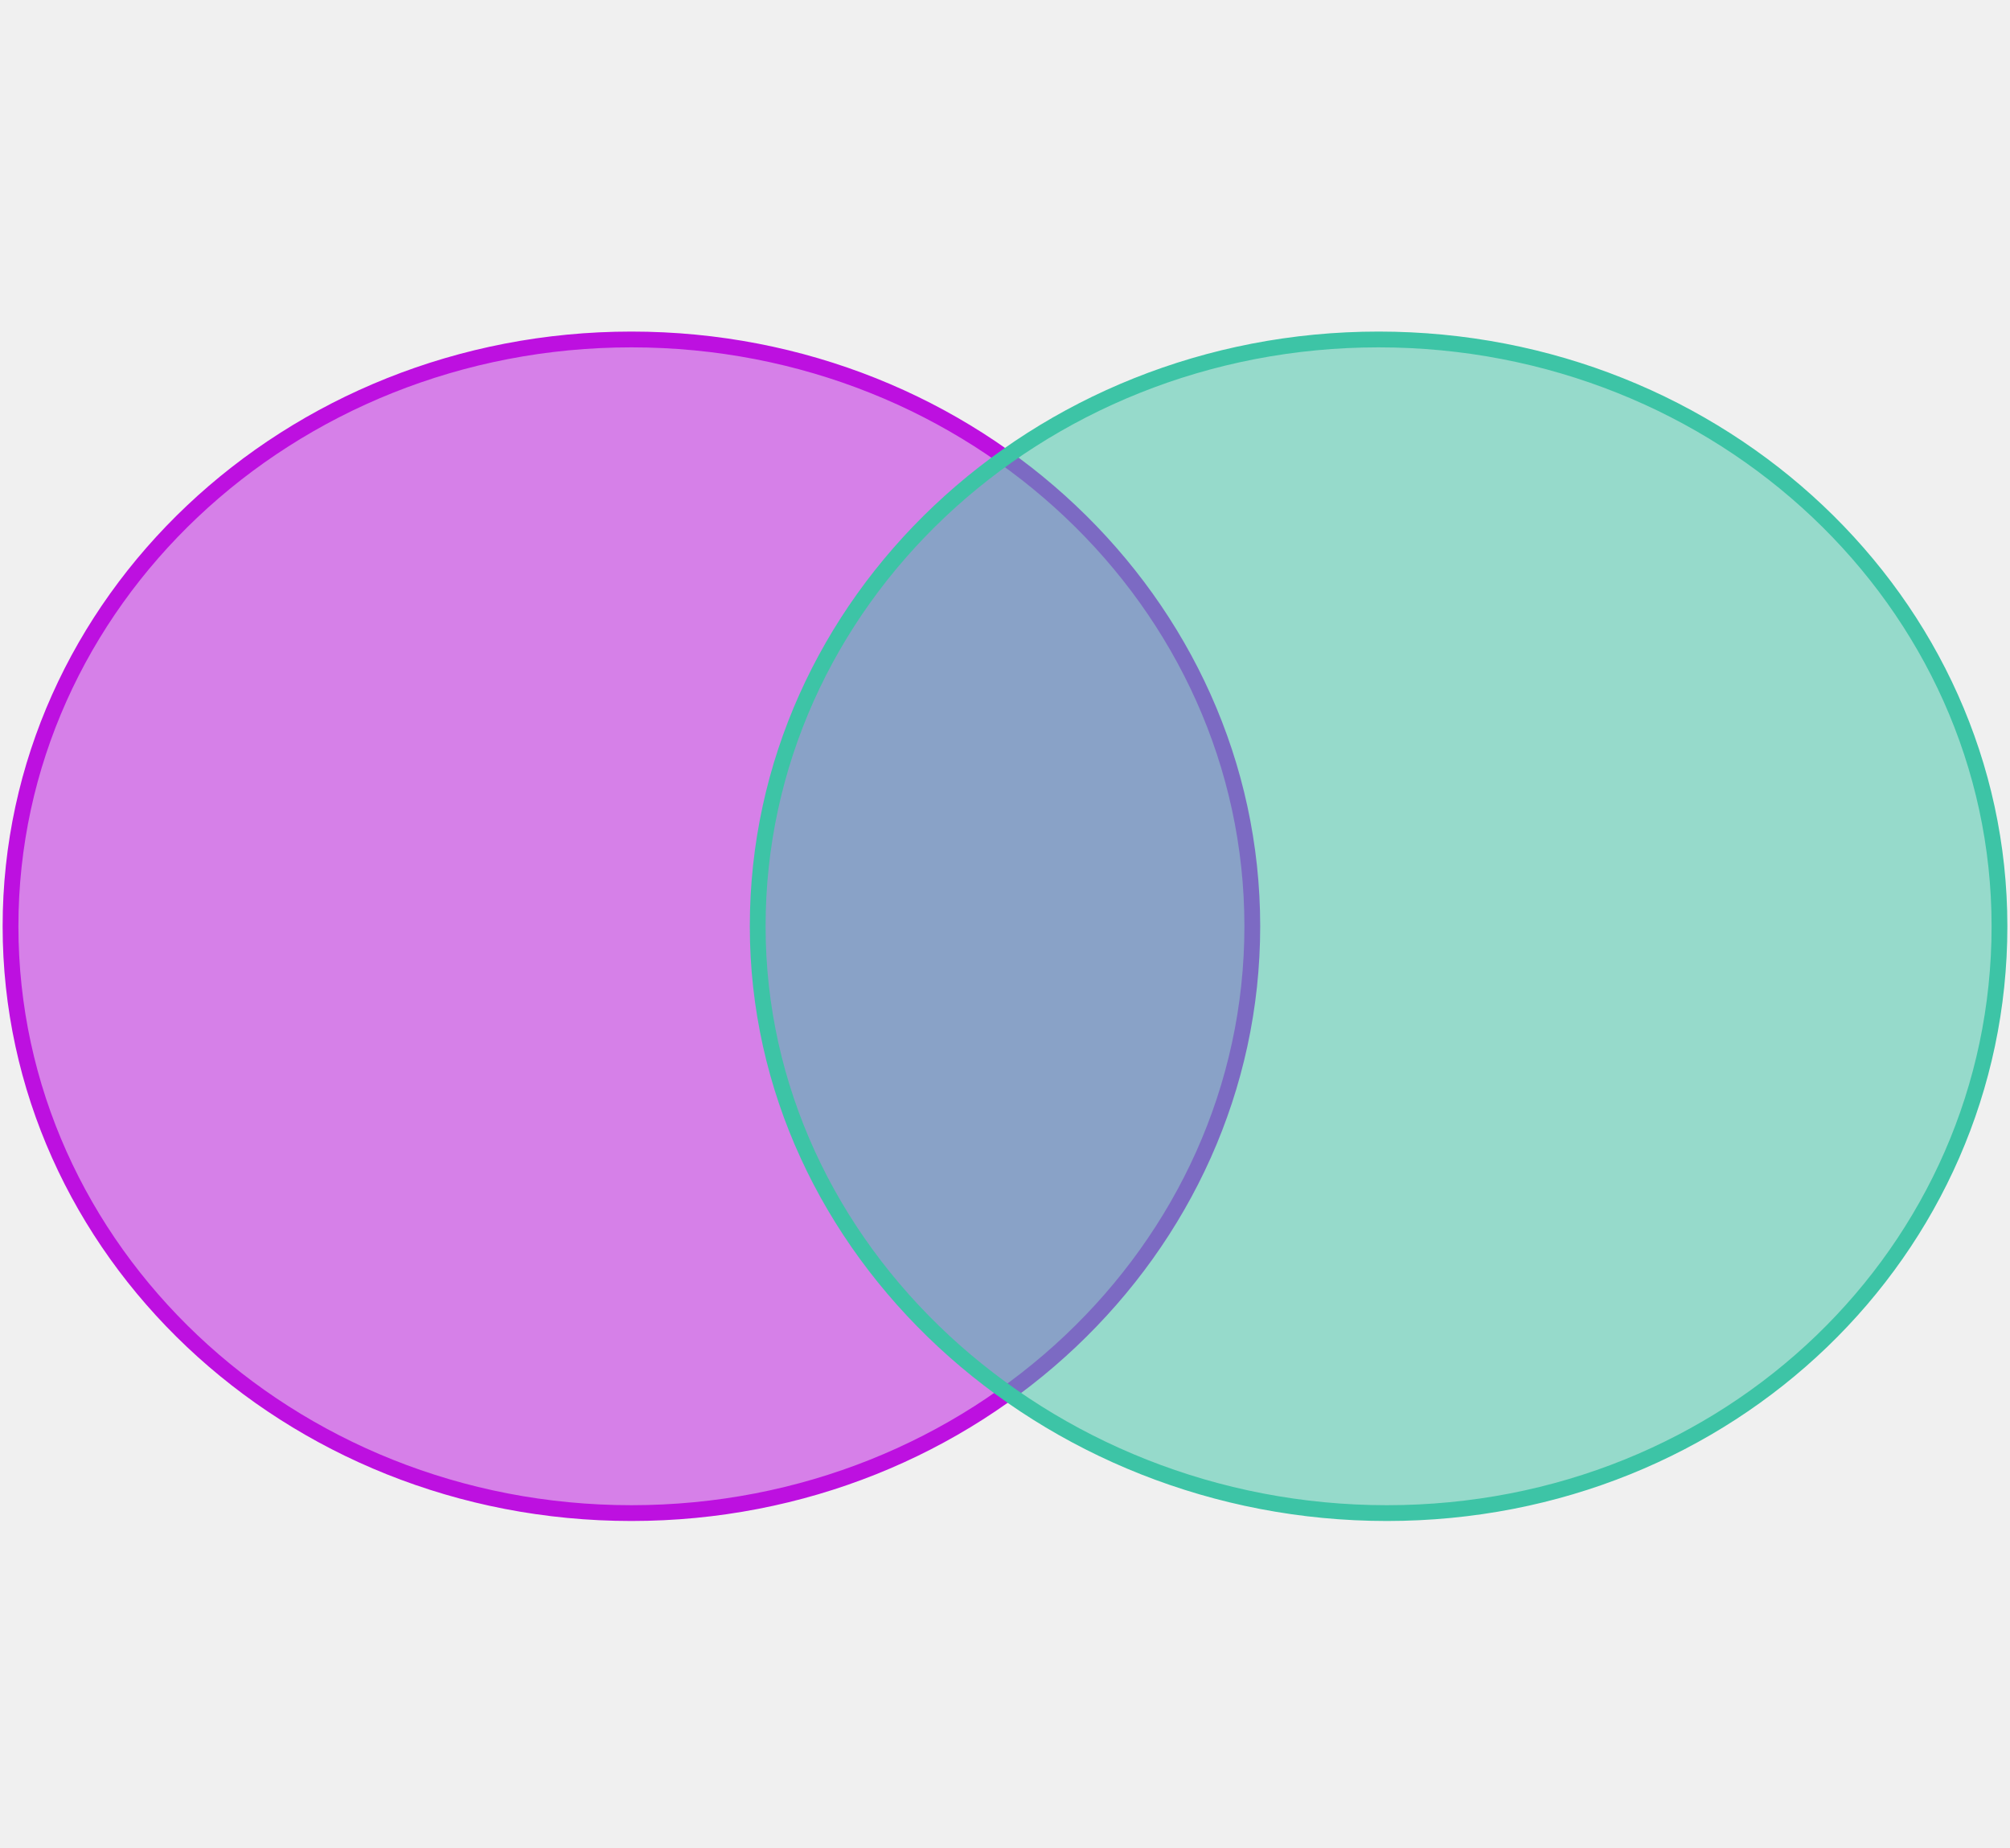
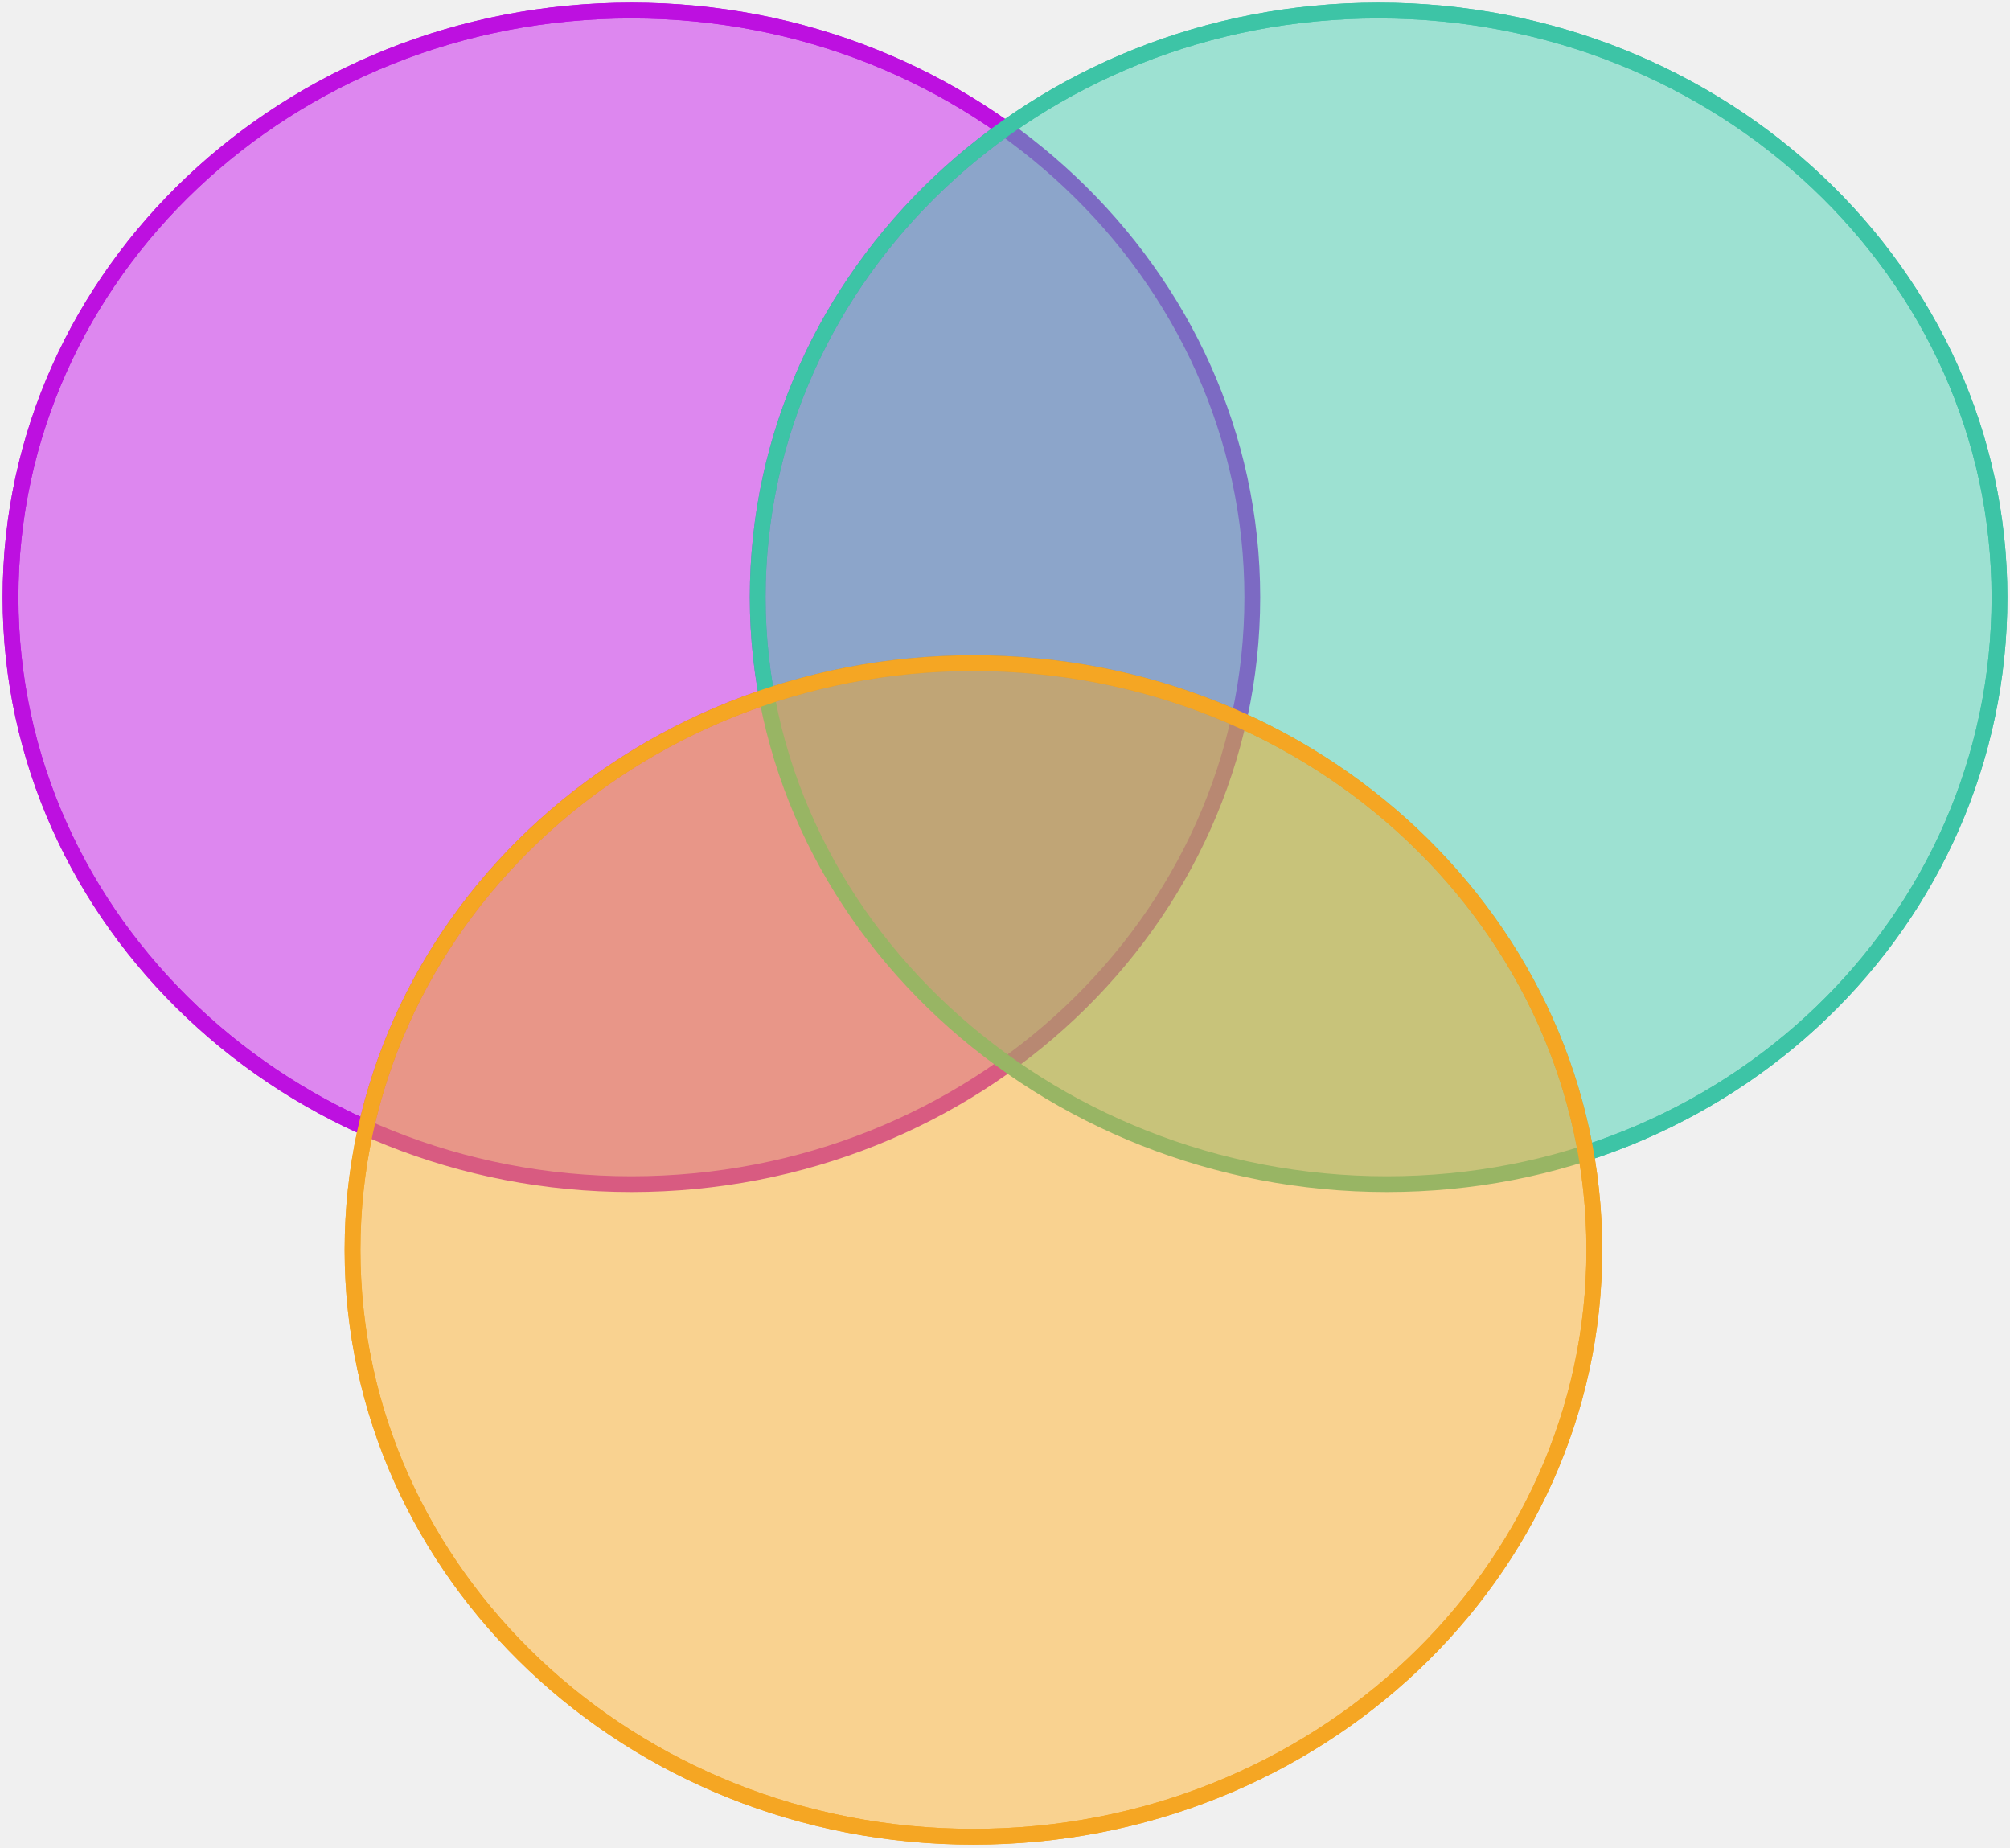
- <svg xmlns="http://www.w3.org/2000/svg" id="svg2" version="1.1" viewBox="0 0 382 351" height="351" width="382">
-   <defs id="defs8" />
-   <g transform="translate(0,62.5)" style="fill:none;fill-rule:evenodd;stroke:none;stroke-width:1" id="Page-1">
-     <g transform="translate(-9,-87)" id="love">
+ <svg xmlns="http://www.w3.org/2000/svg" width="382px" height="351px" viewBox="0 0 382 351" version="1.1">
+   <defs />
+   <g id="Page-1" stroke="none" stroke-width="1" fill="none" fill-rule="evenodd">
+     <g id="love" transform="translate(-9, -25)">
      <g id="Group">
-         <rect height="400" width="400" y="0" x="0" id="Rectangle" />
-         <ellipse style="fill:#bd10e0;fill-opacity:0.5;stroke:#bd10e0;stroke-width:3" ry="111.5" rx="118" cy="200.5" cx="129" id="Oval-2" />
-         <path style="fill:#3dc4a6;fill-opacity:0.5;stroke:#3dc4a6;stroke-width:3" id="path15" d="M 272.573,312 C 337.743,312 389,262.08 389,200.5 389,138.92 336.17,89 271,89 205.83,89 153,138.92 153,200.5 153,262.08 207.404,312 272.573,312 Z" />
+         <rect id="Rectangle" x="0" y="0" width="400" height="400" />
+         <g id="Group-4" transform="translate(11, 27)" fill="#FFFFFF" stroke-width="3">
+           <ellipse id="Oval-2" stroke="#BD10E0" cx="118" cy="111.5" rx="118" ry="111.5" />
+           <path d="M261.573,223 C326.743,223 378,173.08 378,111.5 C378,49.92 325.17,0 260,0 C194.83,0 142,49.92 142,111.5 C142,173.08 196.404,223 261.573,223 Z" id="Oval-2" stroke="#3DC4A6" />
+           <ellipse id="Oval-2" stroke="#F5A623" cx="183" cy="235.5" rx="118" ry="111.5" />
+         </g>
+         <ellipse id="Oval-2" stroke="#BD10E0" stroke-width="3" fill-opacity="0.5" fill="#BD10E0" cx="129" cy="138.5" rx="118" ry="111.5" />
+         <path d="M272.573,250 C337.743,250 389,200.08 389,138.5 C389,76.92 336.17,27 271,27 C205.83,27 153,76.92 153,138.5 C153,200.08 207.404,250 272.573,250 Z" id="Oval-2" stroke="#3DC4A6" stroke-width="3" fill-opacity="0.5" fill="#3DC4A6" />
+         <ellipse id="Oval-2" stroke="#F5A623" stroke-width="3" fill-opacity="0.5" fill="#F5A623" cx="194" cy="262.5" rx="118" ry="111.5" />
      </g>
    </g>
  </g>
</svg>
